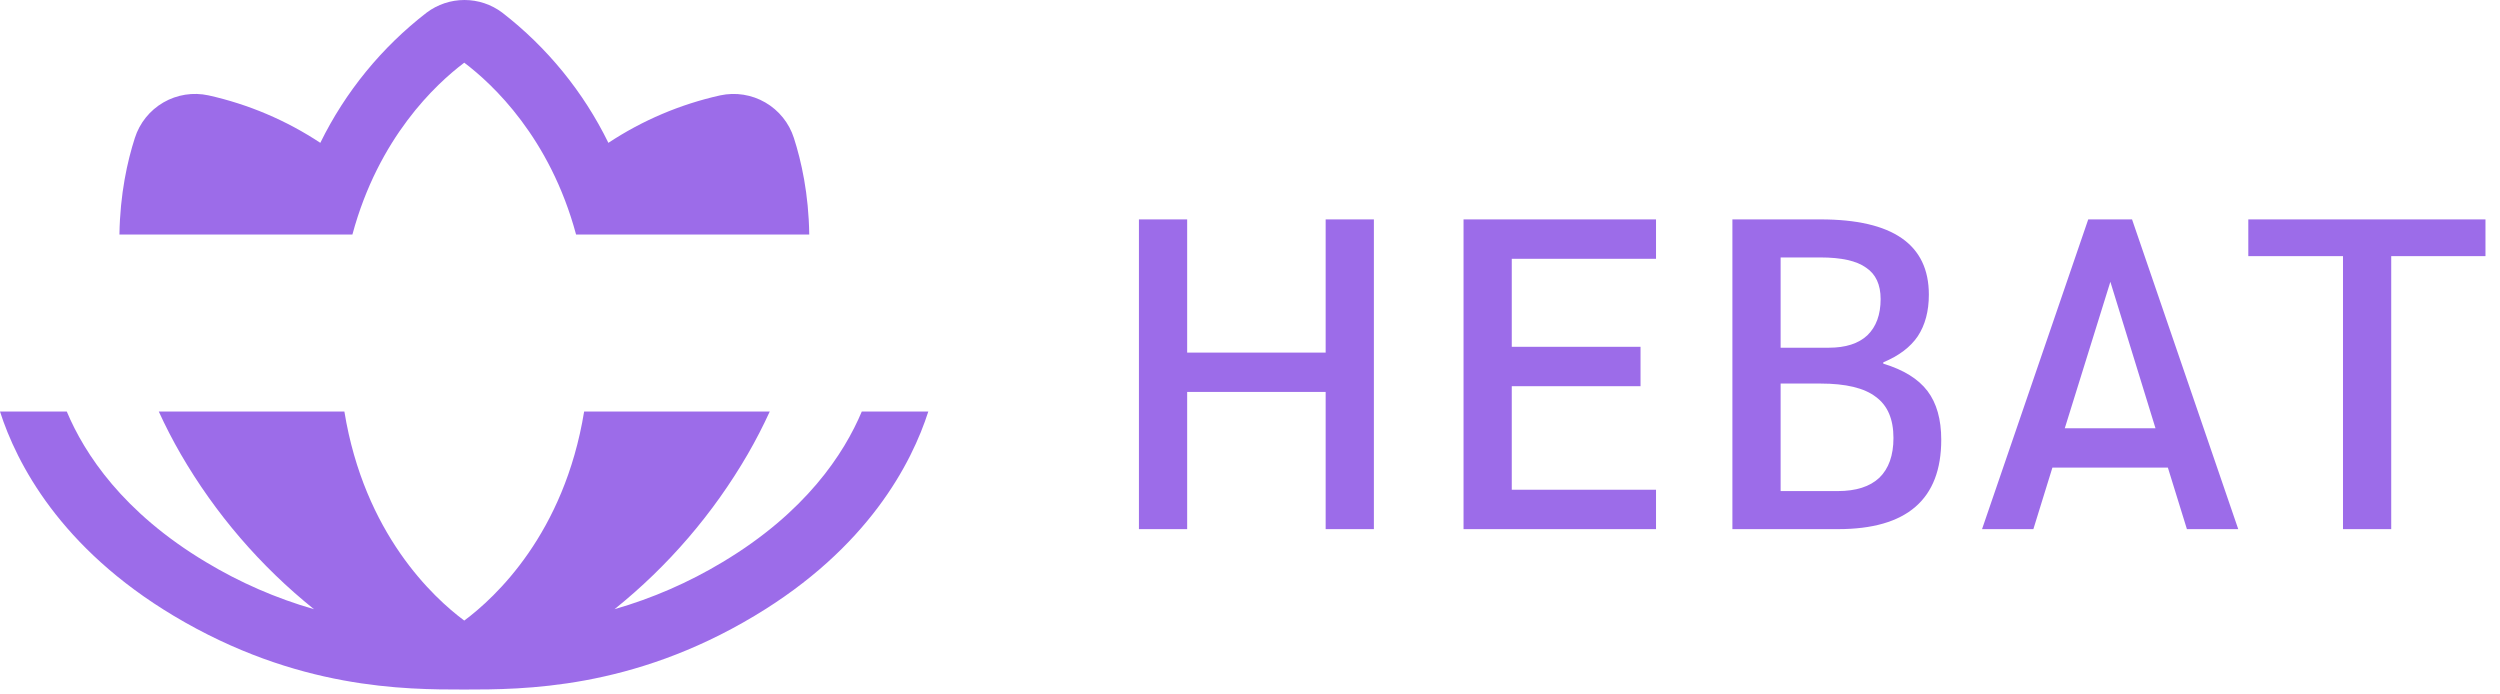
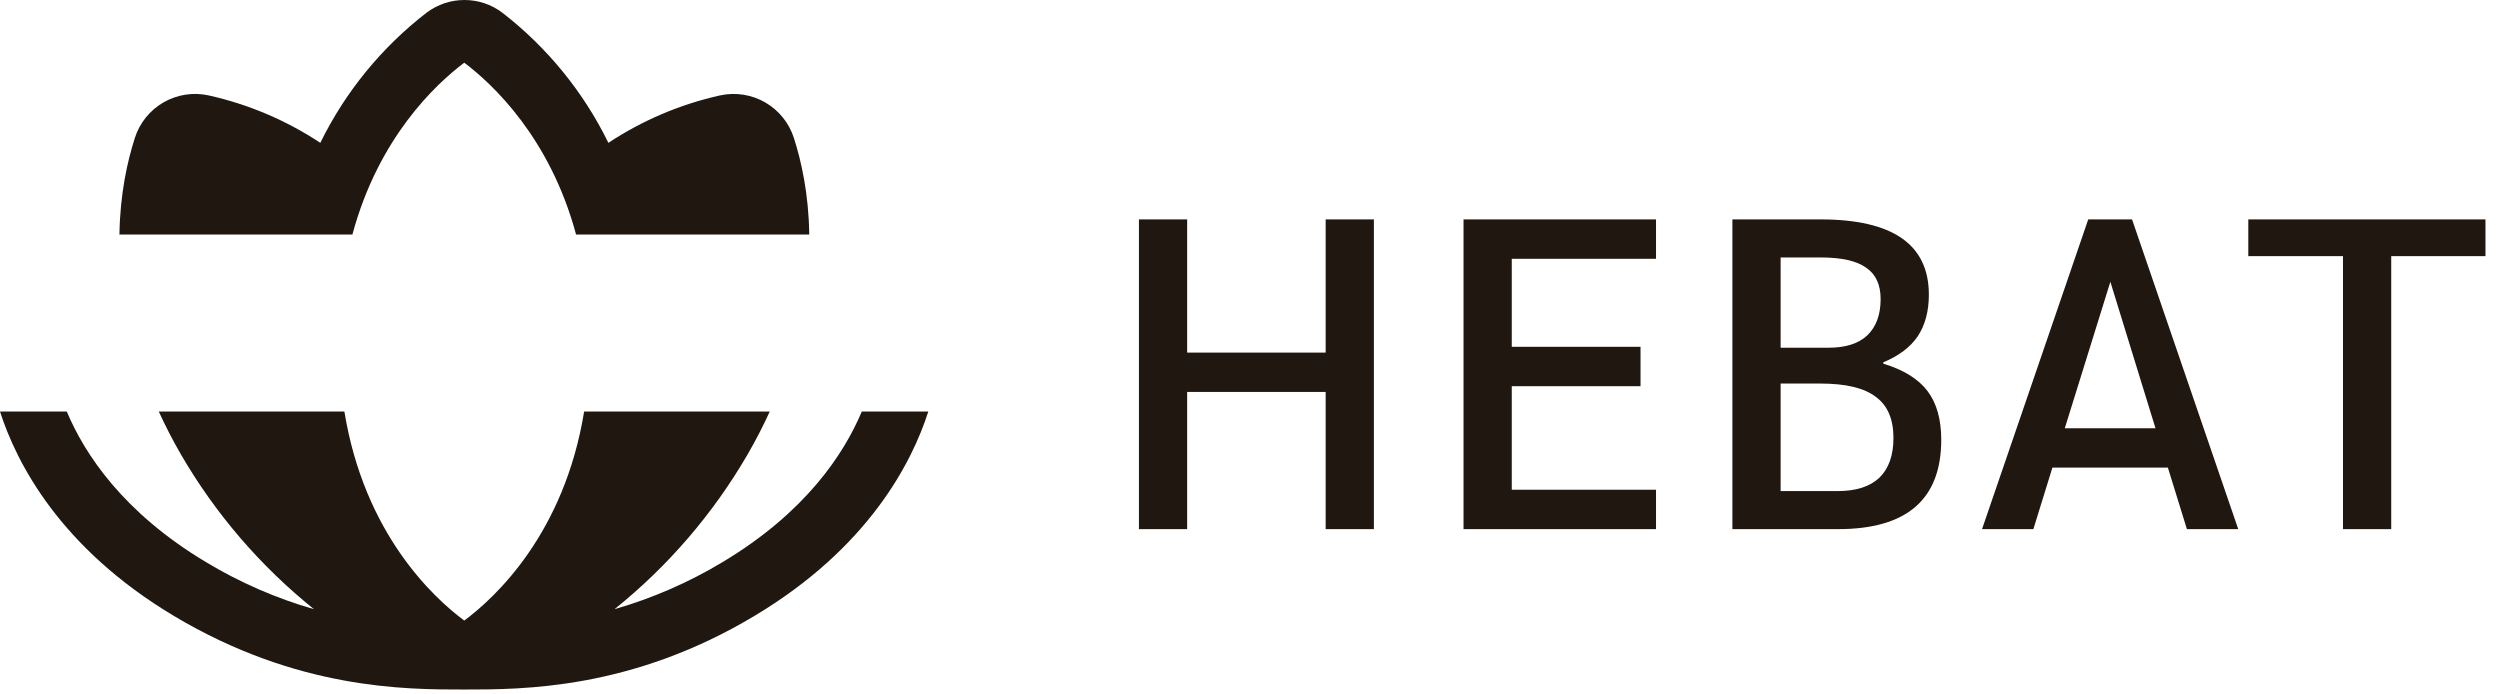
<svg xmlns="http://www.w3.org/2000/svg" width="339" height="94" viewBox="0 0 339 94" fill="none">
-   <path fill-rule="evenodd" clip-rule="evenodd" d="M125.879 55.803H116.858C114.461 61.516 109.254 69.48 97.967 76.229C93.388 78.985 88.468 81.128 83.331 82.604C90.596 76.772 96.719 69.646 101.394 61.588C102.48 59.707 103.476 57.777 104.378 55.803H79.209C76.509 72.365 67.168 81.014 62.953 84.15C58.738 81.015 49.399 72.367 46.698 55.803H21.53C22.433 57.779 23.43 59.711 24.517 61.593C29.191 69.652 35.315 76.777 42.579 82.609C37.443 81.132 32.522 78.987 27.943 76.229C16.672 69.491 11.464 61.539 9.054 55.803H0C2.24 62.782 8.147 74.297 23.587 83.523C40.285 93.5 54.96 93.5 62.904 93.5H62.979C70.906 93.5 85.648 93.5 102.292 83.523C117.732 74.297 123.639 62.782 125.879 55.803ZM107.652 18.711C108.656 21.827 109.66 26.29 109.734 31.803H78.116C74.577 18.665 66.822 11.42 62.953 8.5C59.082 11.413 51.324 18.658 47.786 31.803H16.195C16.277 26.289 17.281 21.827 18.285 18.711C18.932 16.678 20.313 14.96 22.159 13.891C24.005 12.822 26.183 12.48 28.267 12.931C33.673 14.134 38.814 16.316 43.434 19.369C46.827 12.453 51.764 6.41 57.863 1.705C59.339 0.598 61.134 0 62.979 0C64.824 0 66.619 0.598 68.095 1.705C74.185 6.413 79.113 12.456 82.497 19.369C87.118 16.316 92.258 14.134 97.665 12.931C99.75 12.482 101.927 12.826 103.773 13.894C105.619 14.962 107.002 16.679 107.652 18.711Z" fill="#9C6CE9" />
-   <path d="M154.439 29.75H160.979V47.81H179.759V29.75H186.299V71.75H179.759V53.15H160.979V71.75H154.439V29.75ZM198.456 29.75H224.556V35.09H204.996V47.03H222.456V52.37H204.996V66.41H224.556V71.75H198.456V29.75ZM234.913 29.75H246.853C256.653 29.75 261.553 33.15 261.553 39.95C261.553 42.19 261.053 44.07 260.053 45.59C259.053 47.07 257.493 48.25 255.373 49.13V49.31C258.133 50.15 260.133 51.39 261.373 53.03C262.613 54.67 263.233 56.87 263.233 59.63C263.233 67.71 258.573 71.75 249.253 71.75H234.913V29.75ZM247.993 47.15C250.273 47.15 252.013 46.59 253.213 45.47C254.413 44.31 255.013 42.67 255.013 40.55C255.013 38.59 254.353 37.17 253.033 36.29C251.753 35.37 249.693 34.91 246.853 34.91H241.453V47.15H247.993ZM249.193 66.59C251.673 66.59 253.553 65.99 254.833 64.79C256.113 63.55 256.753 61.75 256.753 59.39C256.753 56.83 255.953 54.97 254.353 53.81C252.793 52.61 250.293 52.01 246.853 52.01H241.453V66.59H249.193ZM293.965 63.41H278.305L275.725 71.75H268.765L283.165 29.75H289.105L303.505 71.75H296.545L293.965 63.41ZM292.285 58.07L286.165 38.21L279.985 58.07H292.285ZM317.71 34.73H304.87V29.75H337.03V34.73H324.25V71.75H317.71V34.73Z" fill="#9C6CE9" />
+   <path fill-rule="evenodd" clip-rule="evenodd" d="M125.879 55.803H116.858C114.461 61.516 109.254 69.48 97.967 76.229C93.388 78.985 88.468 81.128 83.331 82.604C90.596 76.772 96.719 69.646 101.394 61.588C102.48 59.707 103.476 57.777 104.378 55.803H79.209C76.509 72.365 67.168 81.014 62.953 84.15C58.738 81.015 49.399 72.367 46.698 55.803H21.53C22.433 57.779 23.43 59.711 24.517 61.593C29.191 69.652 35.315 76.777 42.579 82.609C37.443 81.132 32.522 78.987 27.943 76.229C16.672 69.491 11.464 61.539 9.054 55.803H0C2.24 62.782 8.147 74.297 23.587 83.523C40.285 93.5 54.96 93.5 62.904 93.5H62.979C70.906 93.5 85.648 93.5 102.292 83.523C117.732 74.297 123.639 62.782 125.879 55.803ZM107.652 18.711C108.656 21.827 109.66 26.29 109.734 31.803H78.116C74.577 18.665 66.822 11.42 62.953 8.5C59.082 11.413 51.324 18.658 47.786 31.803H16.195C16.277 26.289 17.281 21.827 18.285 18.711C18.932 16.678 20.313 14.96 22.159 13.891C24.005 12.822 26.183 12.48 28.267 12.931C33.673 14.134 38.814 16.316 43.434 19.369C46.827 12.453 51.764 6.41 57.863 1.705C59.339 0.598 61.134 0 62.979 0C64.824 0 66.619 0.598 68.095 1.705C74.185 6.413 79.113 12.456 82.497 19.369C87.118 16.316 92.258 14.134 97.665 12.931C99.75 12.482 101.927 12.826 103.773 13.894C105.619 14.962 107.002 16.679 107.652 18.711Z" fill="#1F1710" />
+   <path d="M154.439 29.75H160.979V47.81H179.759V29.75H186.299V71.75H179.759V53.15H160.979V71.75H154.439V29.75ZM198.456 29.75H224.556V35.09H204.996V47.03H222.456V52.37H204.996V66.41H224.556V71.75H198.456V29.75ZM234.913 29.75H246.853C256.653 29.75 261.553 33.15 261.553 39.95C261.553 42.19 261.053 44.07 260.053 45.59C259.053 47.07 257.493 48.25 255.373 49.13V49.31C258.133 50.15 260.133 51.39 261.373 53.03C262.613 54.67 263.233 56.87 263.233 59.63C263.233 67.71 258.573 71.75 249.253 71.75H234.913V29.75ZM247.993 47.15C250.273 47.15 252.013 46.59 253.213 45.47C254.413 44.31 255.013 42.67 255.013 40.55C255.013 38.59 254.353 37.17 253.033 36.29C251.753 35.37 249.693 34.91 246.853 34.91H241.453V47.15H247.993ZM249.193 66.59C251.673 66.59 253.553 65.99 254.833 64.79C256.113 63.55 256.753 61.75 256.753 59.39C256.753 56.83 255.953 54.97 254.353 53.81C252.793 52.61 250.293 52.01 246.853 52.01H241.453V66.59H249.193ZM293.965 63.41H278.305L275.725 71.75H268.765L283.165 29.75H289.105L303.505 71.75H296.545L293.965 63.41ZM292.285 58.07L286.165 38.21L279.985 58.07H292.285ZM317.71 34.73H304.87V29.75H337.03V34.73H324.25V71.75H317.71V34.73Z" fill="#1F1710" />
</svg>
